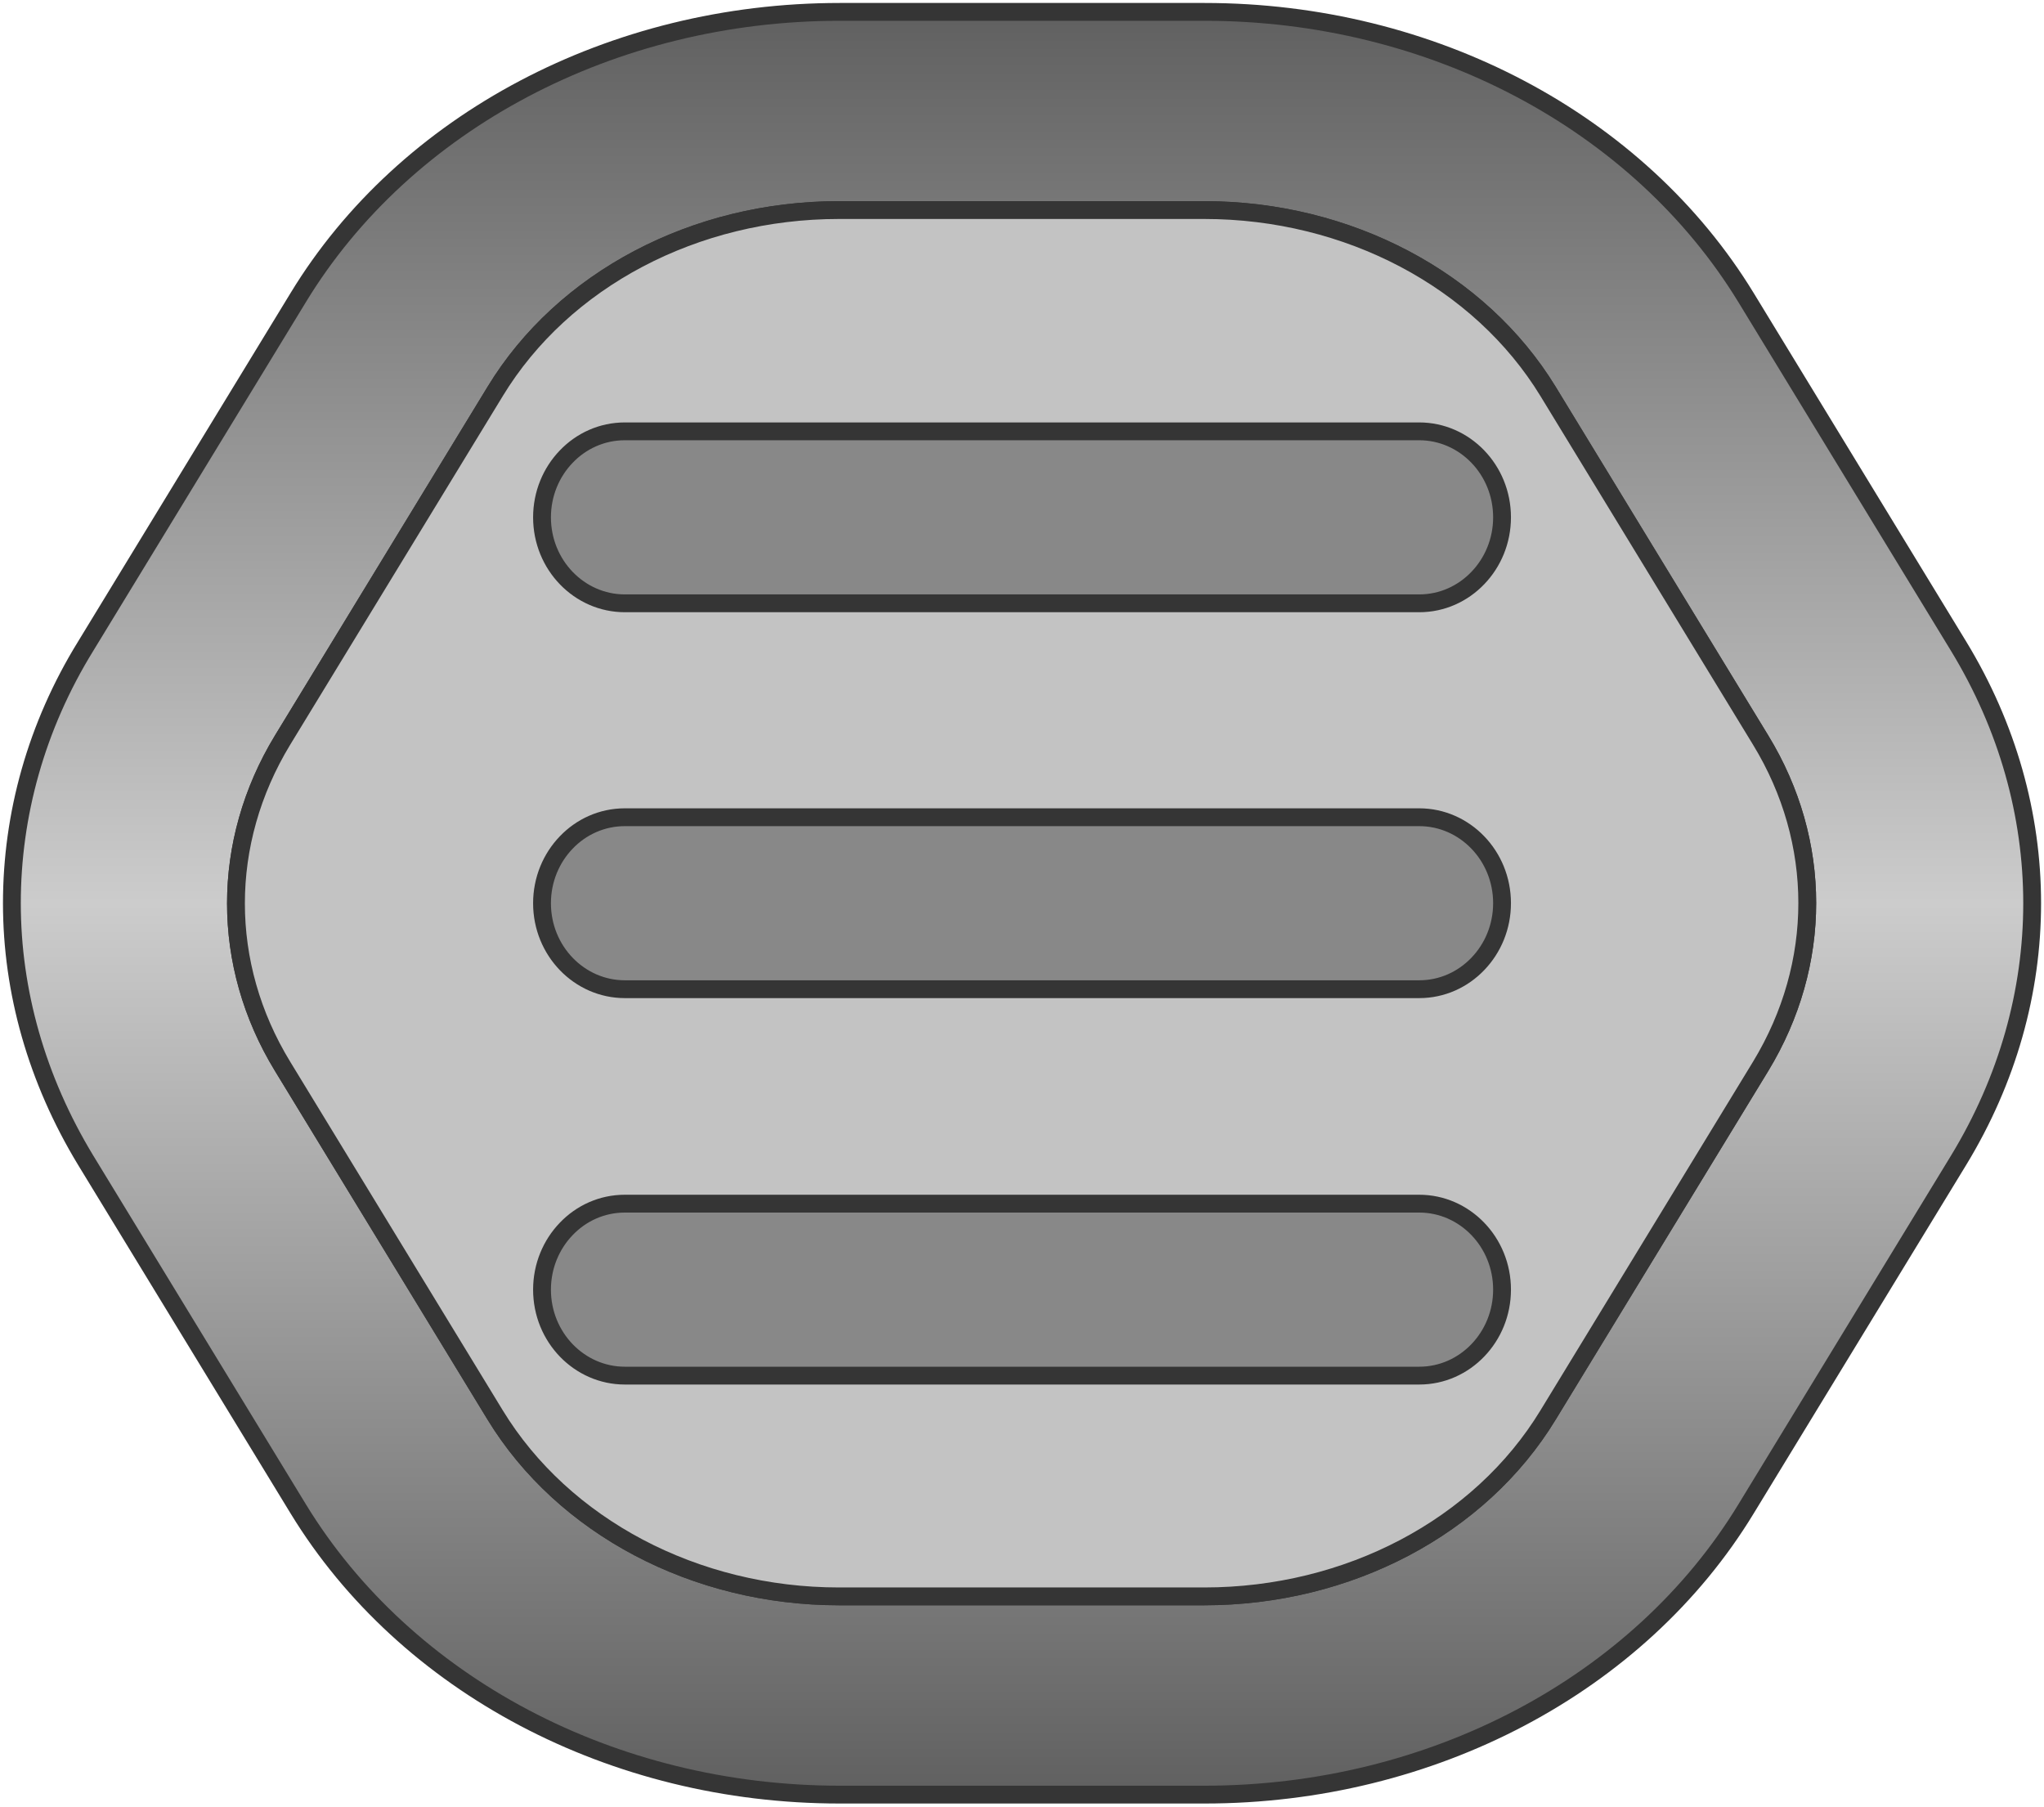
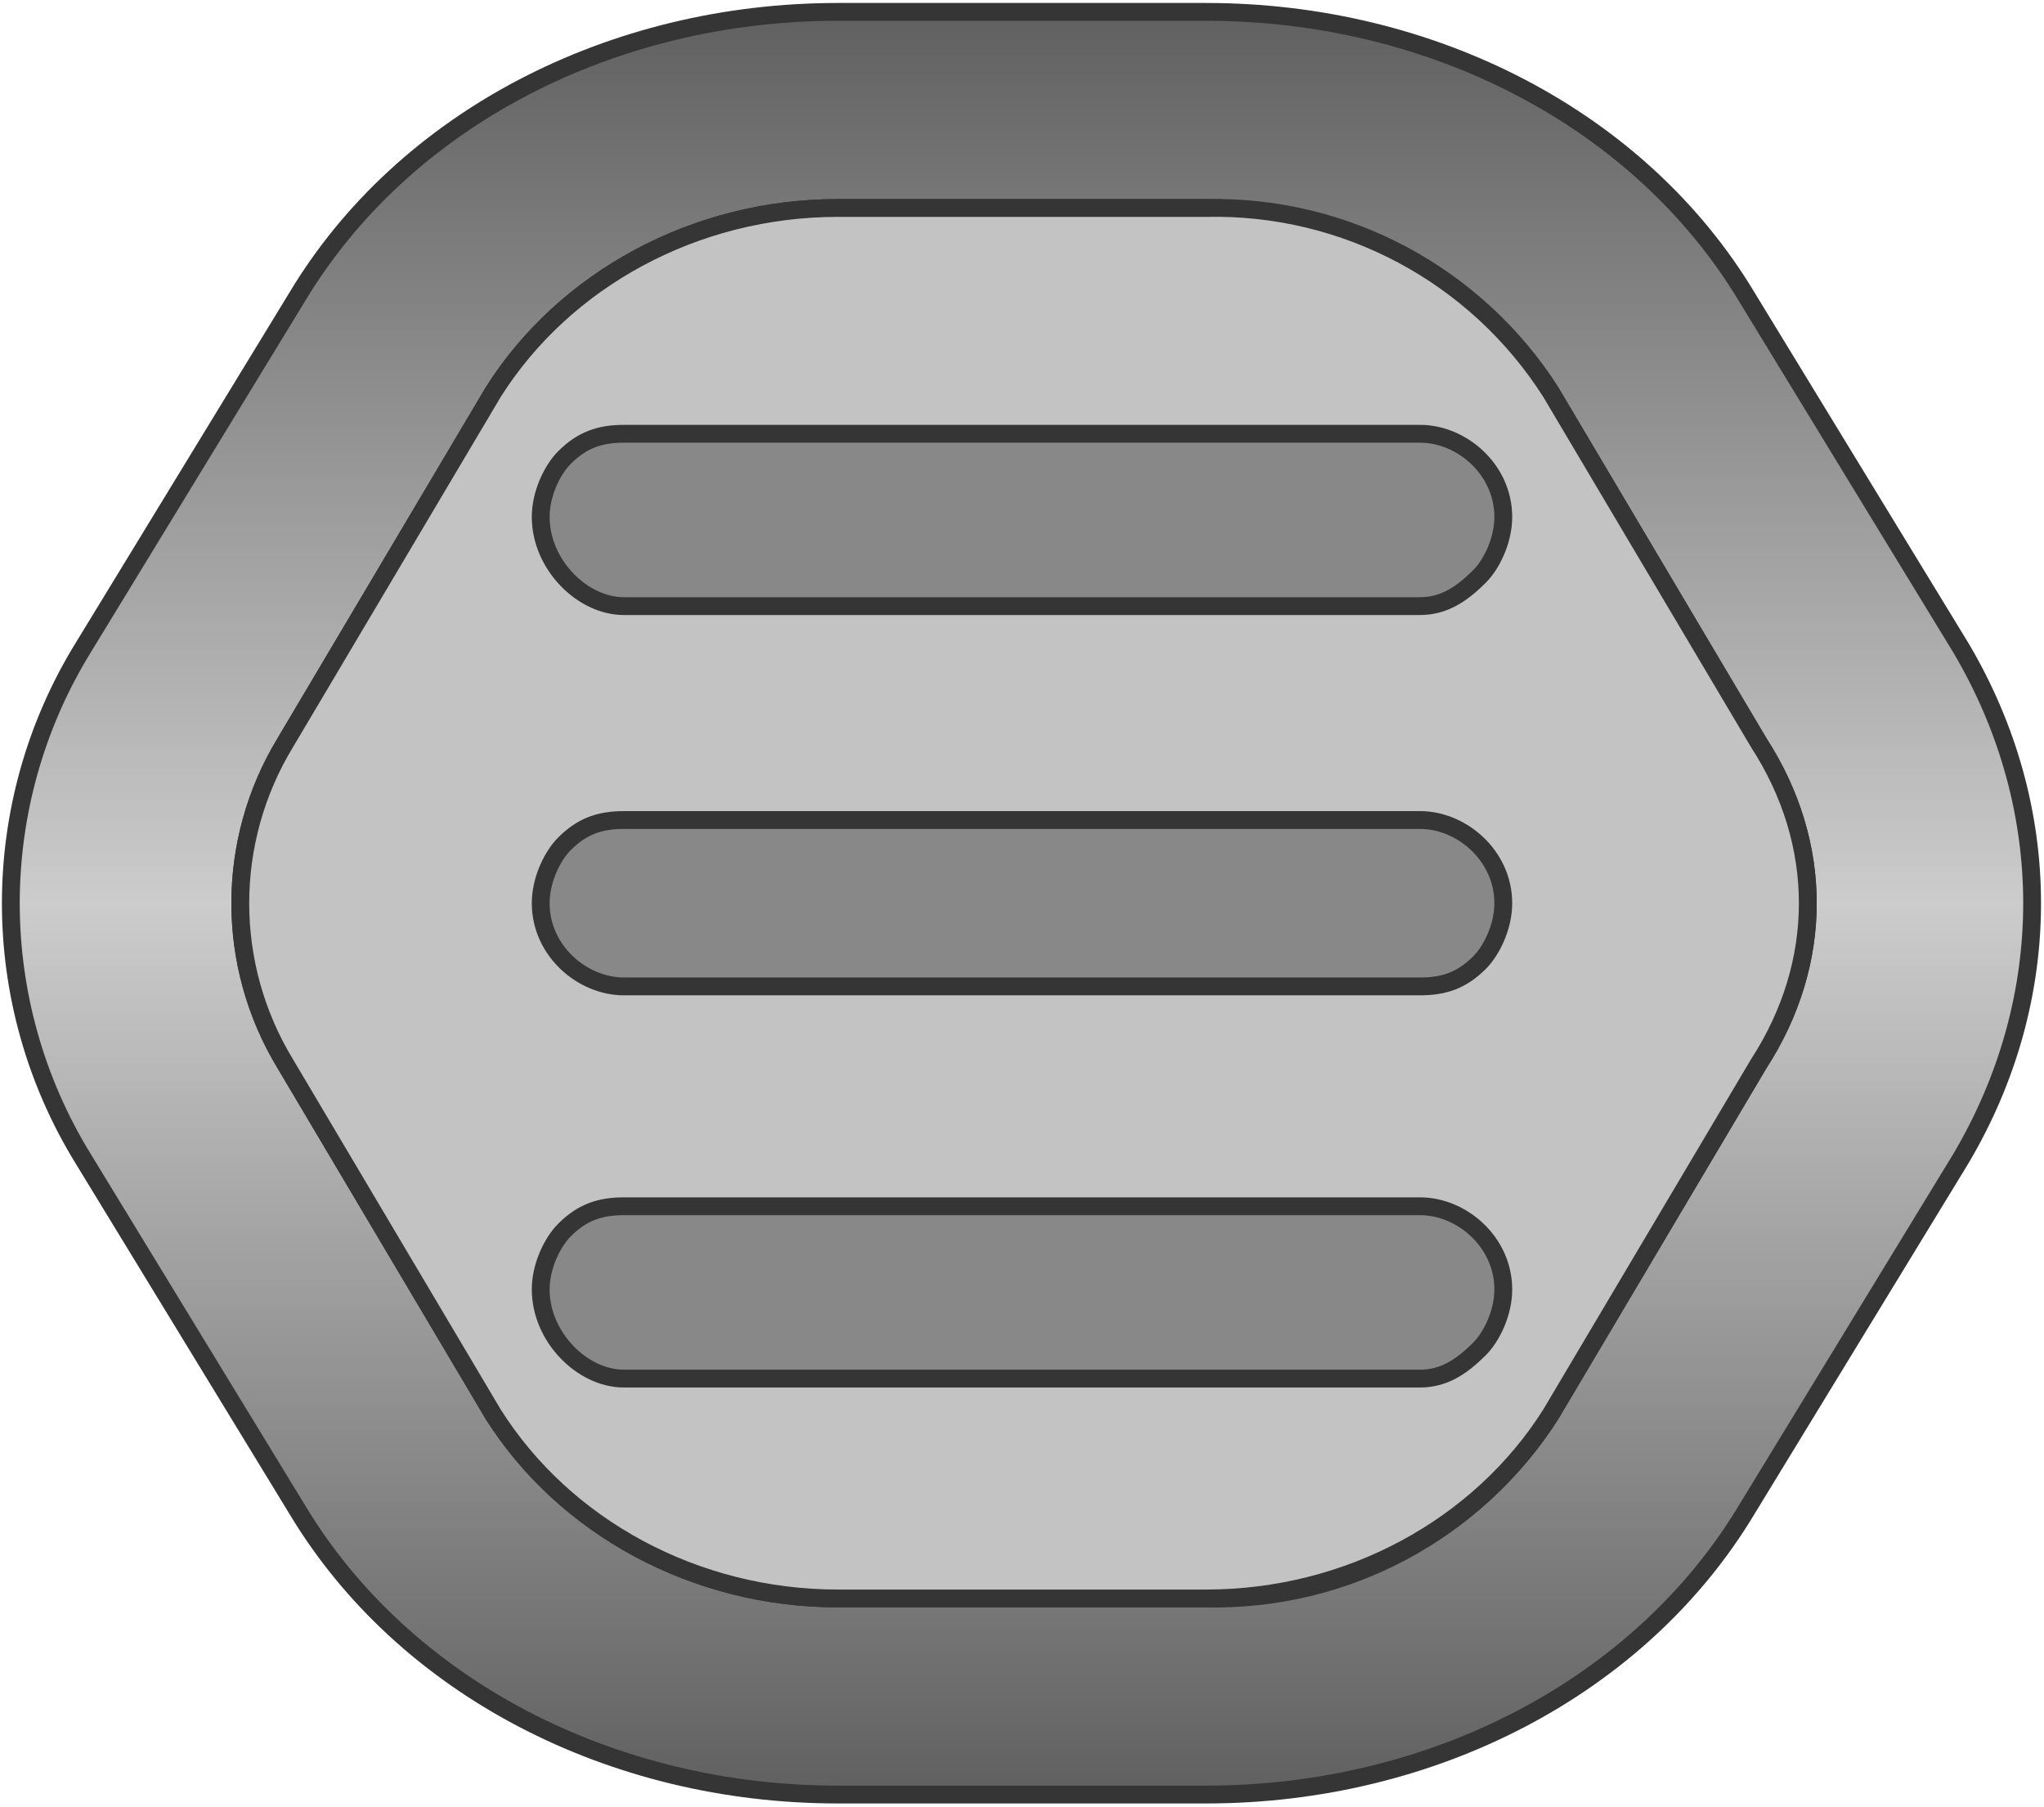
- <svg xmlns="http://www.w3.org/2000/svg" id="MENU" version="1.1" viewBox="0 0 344 304">
+ <svg xmlns="http://www.w3.org/2000/svg" id="MENU" viewBox="0 0 344 304">
  <defs>
-     <style>
-       .st0 {
-         fill: #c3c3c3;
-       }
- 
-       .st0, .st1, .st2 {
-         stroke-miterlimit: 10;
-       }
- 
-       .st0, .st2 {
-         stroke: #353535;
-         stroke-width: 3px;
-       }
- 
-       .st1 {
-         fill: #888;
-         stroke: #888;
-         stroke-width: 6px;
-       }
- 
-       .st2 {
-         fill: url(#linear-gradient);
-       }
-     </style>
-     <linearGradient id="linear-gradient" x1="172" y1="-920.01" x2="172" y2="-620" gradientTransform="translate(0 -618) scale(1 -1)" gradientUnits="userSpaceOnUse">
+     <linearGradient id="logo-a" x1="172" x2="172" y1="-920" y2="-620" gradientTransform="matrix(1 0 0 -1 0 -618)" gradientUnits="userSpaceOnUse">
      <stop offset="0" stop-color="#606060" />
      <stop offset=".5" stop-color="#ccc" />
      <stop offset="1" stop-color="#606060" />
    </linearGradient>
  </defs>
-   <path class="st1" d="M252.79,217.03c0,3.97-1.55,7.59-4.07,10.21-2.52,2.63-6,4.26-9.87,4.26H105.16c-7.65,0-13.94-6.44-13.94-14.47,0-3.97,1.55-7.59,4.07-10.21,2.51-2.63,6-4.26,9.87-4.26h133.69c7.65,0,13.94,6.44,13.94,14.47Z" />
-   <path class="st1" d="M252.79,152c0,3.97-1.55,7.59-4.07,10.21-2.52,2.63-6,4.26-9.87,4.26H105.16c-7.65,0-13.94-6.44-13.94-14.47,0-3.97,1.55-7.59,4.07-10.21,2.51-2.63,6-4.26,9.87-4.26h133.69c7.65,0,13.94,6.44,13.94,14.47Z" />
-   <path class="st1" d="M252.79,87.06c0,3.97-1.55,7.59-4.07,10.21-2.52,2.63-6,4.26-9.87,4.26H105.16c-7.65,0-13.94-6.44-13.94-14.47,0-3.97,1.55-7.59,4.07-10.21,2.51-2.63,6-4.26,9.87-4.26h133.69c7.65,0,13.94,6.44,13.94,14.47Z" />
-   <path id="Hexa" class="st2" d="M329.64,108.77l-35.78-58.68C275.76,20.44,240.91,2,202.75,2h-61.45c-38.16,0-73.09,18.44-91.11,48.08L14.41,108.76c-8.33,13.5-12.41,28.42-12.41,43.24s4.17,29.65,12.41,43.24l35.78,58.68c18.1,29.65,52.95,48.09,91.11,48.09h61.45c38.16,0,73.09-18.44,91.11-48.09l35.78-58.68c16.49-27.09,16.49-59.38,0-86.47ZM296.32,179.44l-35.78,58.68c-11.48,18.88-33.66,30.53-57.88,30.53h-61.45c-24.22,0-46.41-11.74-57.88-30.53l-35.78-58.68c-10.45-17.12-10.45-37.67,0-54.88l35.78-58.68c11.48-18.88,33.66-30.53,57.88-30.53h61.45c24.22,0,46.41,11.74,57.88,30.53l35.78,58.68c10.45,17.12,10.45,37.67,0,54.88Z" />
-   <path class="st0" d="M296.32,124.56l-35.78-58.68c-11.47-18.79-33.66-30.53-57.88-30.53h-61.45c-24.22,0-46.4,11.65-57.88,30.53l-35.78,58.68c-10.45,17.21-10.45,37.76,0,54.88l35.78,58.68c11.47,18.79,33.66,30.53,57.88,30.53h61.45c24.22,0,46.4-11.65,57.88-30.53l35.78-58.68c10.45-17.21,10.45-37.76,0-54.88ZM248.72,227.24c-2.52,2.63-6,4.26-9.87,4.26H105.16c-7.65,0-13.94-6.44-13.94-14.47,0-3.97,1.55-7.59,4.07-10.21,2.51-2.63,6-4.26,9.87-4.26h133.69c7.65,0,13.94,6.44,13.94,14.47,0,3.97-1.55,7.59-4.07,10.21ZM248.72,162.21c-2.52,2.63-6,4.26-9.87,4.26H105.16c-7.65,0-13.94-6.44-13.94-14.47,0-3.97,1.55-7.59,4.07-10.21,2.51-2.63,6-4.26,9.87-4.26h133.69c7.65,0,13.94,6.44,13.94,14.47,0,3.97-1.55,7.59-4.07,10.21ZM248.72,97.27c-2.52,2.63-6,4.26-9.87,4.26H105.16c-7.65,0-13.94-6.44-13.94-14.47,0-3.97,1.55-7.59,4.07-10.21,2.51-2.63,6-4.26,9.87-4.26h133.69c7.65,0,13.94,6.44,13.94,14.47,0,3.97-1.55,7.59-4.07,10.21Z" />
+   <path d="M253 217c0 4-2 8-4 10-3 3-6 5-10 5H105c-7 0-14-7-14-15 0-4 2-8 4-10 3-3 6-4 10-4h134c7 0 14 6 14 14Zm0-65c0 4-2 8-4 10-3 3-6 4-10 4H105c-7 0-14-6-14-14 0-4 2-8 4-10 3-3 6-4 10-4h134c7 0 14 6 14 14Zm0-65c0 4-2 8-4 10-3 3-6 5-10 5H105c-7 0-14-7-14-15 0-4 2-8 4-10 3-3 6-4 10-4h134c7 0 14 6 14 14Z" style="stroke-miterlimit:10;fill:#888;stroke:#888;stroke-width:6px" />
+   <path d="m330 109-36-59c-18-30-53-48-91-48h-62c-38 0-73 18-91 48l-36 59a82 82 0 0 0 0 86l36 59c18 30 53 48 91 48h62c38 0 73-18 91-48l36-59c16-27 16-59 0-86Zm-34 70-35 59a67 67 0 0 1-58 31h-62c-24 0-46-12-58-31l-35-59a52 52 0 0 1 0-54l35-59c12-19 34-31 58-31h62c24 0 46 12 58 31l35 59c11 17 11 37 0 54Z" style="fill:url(#logo-a);stroke:#353535;stroke-width:3px;stroke-miterlimit:10" />
+   <path d="m296 125-35-59a67 67 0 0 0-58-31h-62c-24 0-46 12-58 31l-35 59a52 52 0 0 0 0 54l35 59c12 19 34 31 58 31h62c24 0 46-12 58-31l35-59c11-17 11-37 0-54Zm-47 102c-3 3-6 5-10 5H105c-7 0-14-7-14-15 0-4 2-8 4-10 3-3 6-4 10-4h134c7 0 14 6 14 14 0 4-2 8-4 10Zm0-65c-3 3-6 4-10 4H105c-7 0-14-6-14-14 0-4 2-8 4-10 3-3 6-4 10-4h134c7 0 14 6 14 14 0 4-2 8-4 10Zm0-65c-3 3-6 5-10 5H105c-7 0-14-7-14-15 0-4 2-8 4-10 3-3 6-4 10-4h134c7 0 14 6 14 14 0 4-2 8-4 10Z" style="stroke:#353535;stroke-width:3px;stroke-miterlimit:10;fill:#c3c3c3" />
</svg>
